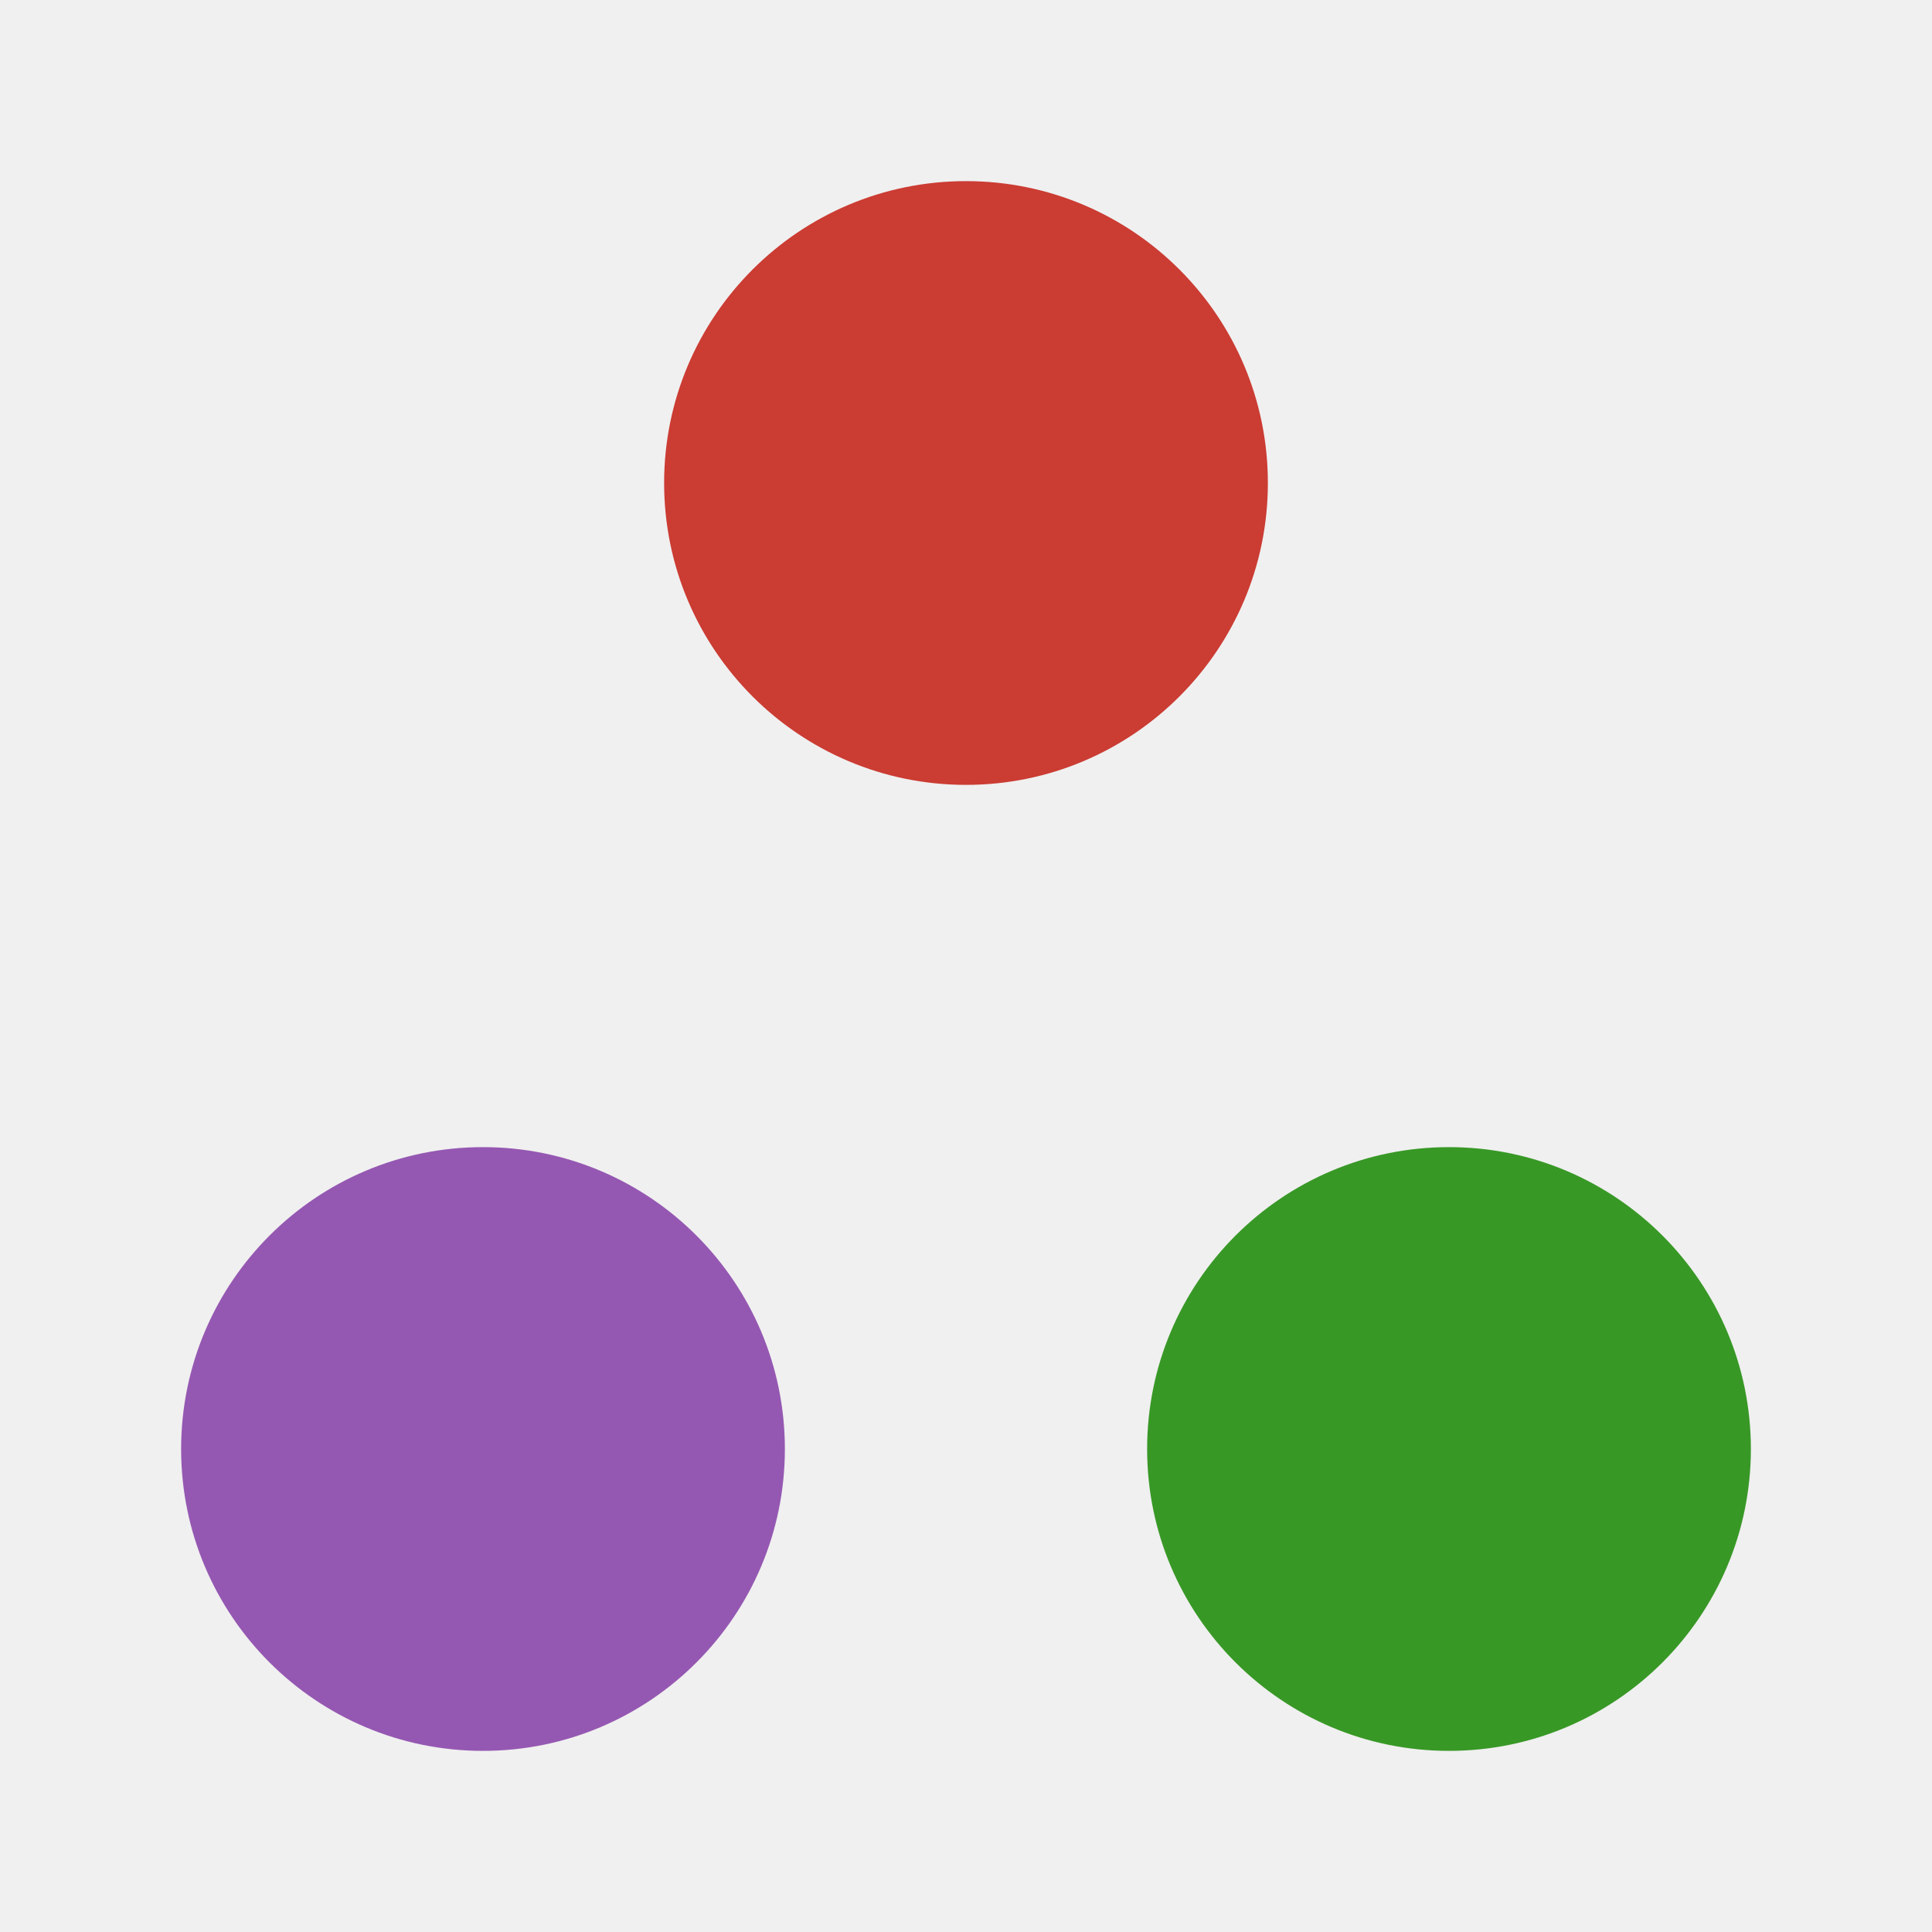
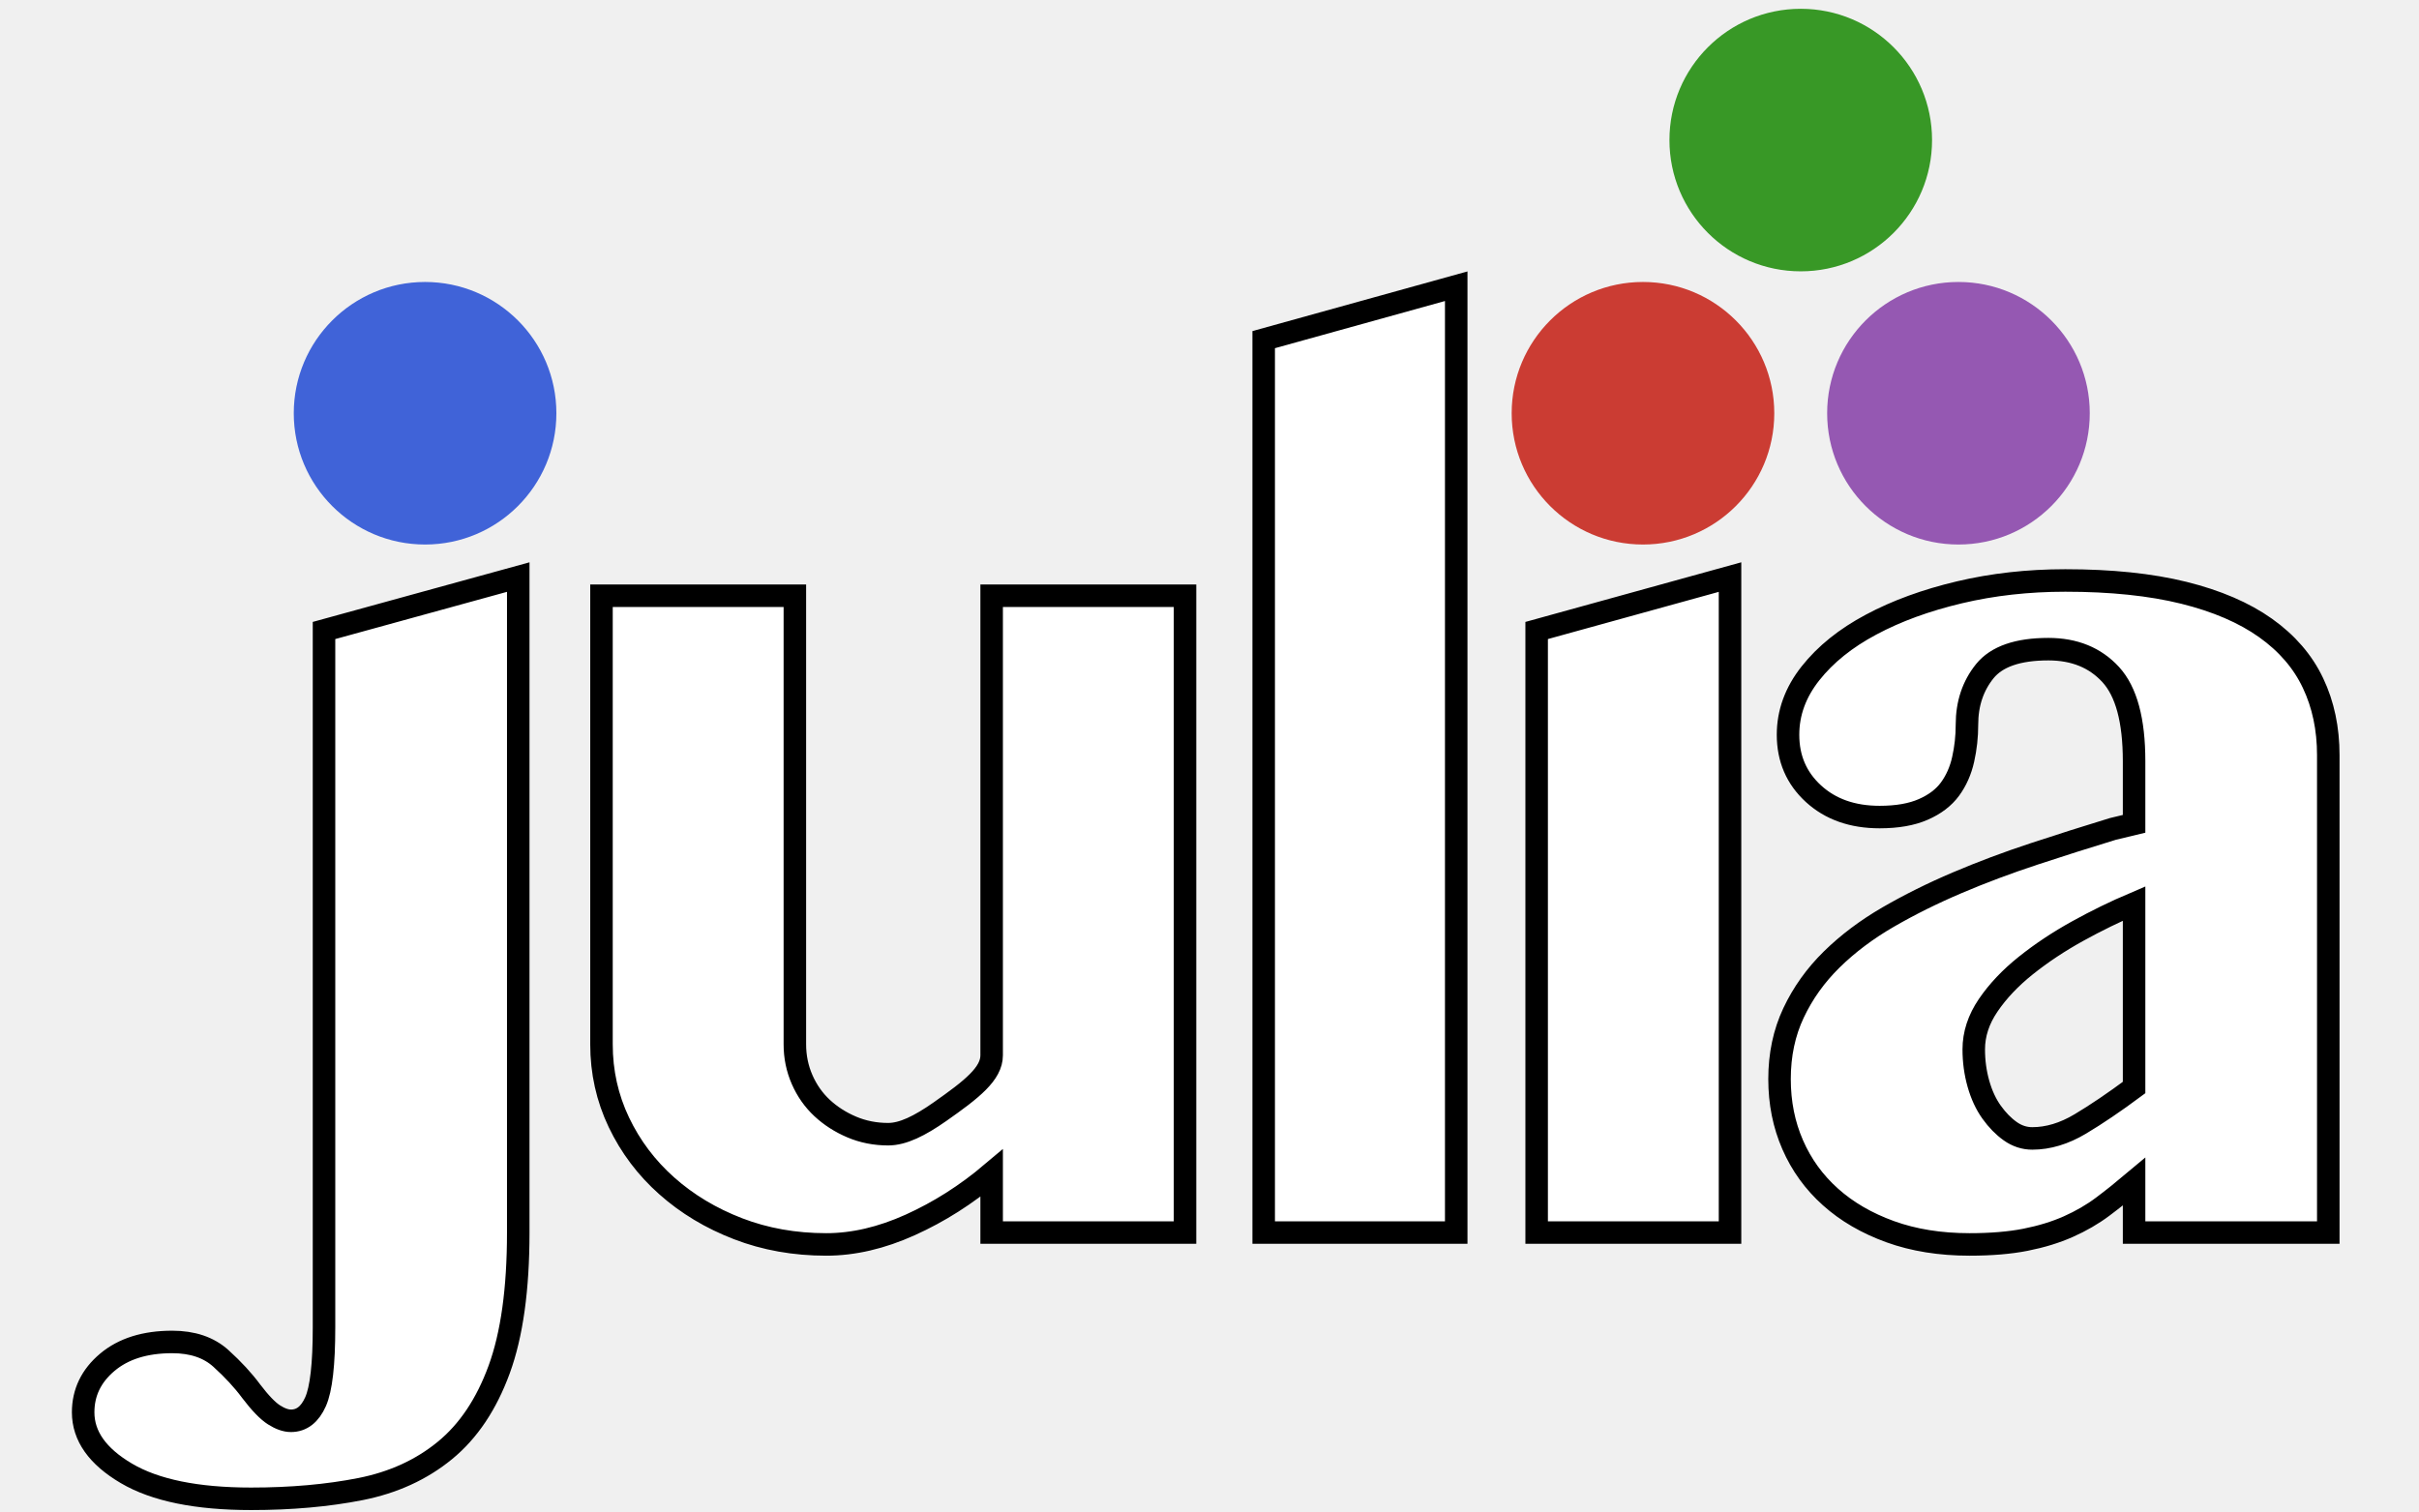
- <svg xmlns="http://www.w3.org/2000/svg" viewBox="0 0 128 128" role="img" aria-label="Julia logo">
-   <circle cx="64" cy="32" r="20" fill="#cb3c33" />
-   <circle cx="32" cy="96" r="20" fill="#9558b2" />
-   <circle cx="96" cy="96" r="20" fill="#389826" />
+ <svg xmlns="http://www.w3.org/2000/svg" width="320pt" height="200pt" viewBox="0 0 320 201.5" version="1.1">
+   <g id="surface61">
+     <path style=" stroke:black;stroke-width:3;fill-rule:nonzero;fill:white;fill-opacity:1;" d="M 67.871 164.312 C 67.871 171.848 67.023 177.934 65.328 182.566 C 63.633 187.203 61.223 190.801 58.094 193.363 C 54.969 195.926 51.219 197.641 46.848 198.508 C 42.477 199.371 37.613 199.805 32.266 199.805 C 25.027 199.805 19.488 198.676 15.648 196.414 C 11.805 194.152 9.883 191.441 9.883 188.273 C 9.883 185.637 10.953 183.414 13.102 181.605 C 15.25 179.797 18.133 178.895 21.75 178.895 C 24.465 178.895 26.633 179.629 28.25 181.098 C 29.871 182.566 31.211 184.02 32.266 185.449 C 33.469 187.031 34.488 188.086 35.316 188.613 C 36.145 189.141 36.898 189.406 37.578 189.406 C 39.008 189.406 40.102 188.559 40.855 186.863 C 41.609 185.168 41.984 181.871 41.984 176.973 L 41.984 84.051 L 67.871 76.93 Z M 104.738 79.414 L 104.738 139.215 C 104.738 140.875 105.059 142.438 105.699 143.906 C 106.34 145.375 107.227 146.641 108.355 147.695 C 109.488 148.75 110.805 149.598 112.312 150.238 C 113.82 150.879 115.441 151.199 117.176 151.199 C 119.133 151.199 121.359 150.102 124.07 148.203 C 128.363 145.195 130.965 143.129 130.965 140.684 C 130.965 140.098 130.965 79.414 130.965 79.414 L 156.738 79.414 L 156.738 164.312 L 130.965 164.312 L 130.965 156.398 C 127.574 159.262 123.957 161.559 120.113 163.293 C 116.27 165.027 112.539 165.895 108.922 165.895 C 104.703 165.895 100.781 165.195 97.164 163.801 C 93.547 162.406 90.383 160.504 87.672 158.094 C 84.957 155.684 82.828 152.855 81.281 149.613 C 79.738 146.375 78.965 142.906 78.965 139.215 L 78.965 79.414 Z M 192.883 164.312 L 167.223 164.312 L 167.223 45.277 L 192.883 38.156 Z M 203.602 84.051 L 229.375 76.93 L 229.375 164.312 L 203.602 164.312 Z M 283.227 120.449 C 280.738 121.508 278.23 122.73 275.707 124.125 C 273.184 125.52 270.883 127.047 268.812 128.703 C 266.738 130.359 265.062 132.133 263.781 134.016 C 262.5 135.898 261.859 137.859 261.859 139.895 C 261.859 141.477 262.066 143.004 262.48 144.473 C 262.895 145.941 263.48 147.203 264.234 148.258 C 264.988 149.312 265.816 150.16 266.723 150.801 C 267.625 151.441 268.605 151.762 269.66 151.762 C 271.77 151.762 273.898 151.121 276.047 149.84 C 278.195 148.559 280.586 146.941 283.227 144.98 Z M 309.109 164.312 L 283.227 164.312 L 283.227 157.527 C 281.793 158.734 280.398 159.848 279.043 160.863 C 277.688 161.879 276.16 162.766 274.465 163.52 C 272.77 164.273 270.867 164.855 268.754 165.273 C 266.645 165.688 264.156 165.895 261.297 165.895 C 257.375 165.895 253.852 165.328 250.727 164.199 C 247.598 163.066 244.941 161.523 242.758 159.562 C 240.57 157.605 238.895 155.285 237.727 152.609 C 236.559 149.938 235.973 147.016 235.973 143.852 C 235.973 140.609 236.594 137.672 237.84 135.031 C 239.082 132.395 240.777 130.023 242.926 127.91 C 245.074 125.801 247.578 123.918 250.441 122.258 C 253.305 120.602 256.379 119.074 259.656 117.68 C 262.934 116.285 266.344 115.008 269.887 113.84 C 273.426 112.672 276.934 111.559 280.398 110.504 L 283.227 109.824 L 283.227 101.461 C 283.227 96.035 282.188 92.191 280.117 89.93 C 278.043 87.668 275.273 86.539 271.809 86.539 C 267.738 86.539 264.91 87.52 263.328 89.477 C 261.746 91.438 260.953 93.809 260.953 96.598 C 260.953 98.18 260.785 99.727 260.445 101.234 C 260.109 102.742 259.523 104.059 258.695 105.191 C 257.867 106.32 256.68 107.227 255.133 107.902 C 253.59 108.582 251.648 108.922 249.312 108.922 C 245.695 108.922 242.758 107.883 240.496 105.812 C 238.234 103.738 237.105 101.121 237.105 97.953 C 237.105 95.016 238.102 92.285 240.098 89.762 C 242.098 87.234 244.789 85.066 248.184 83.262 C 251.574 81.449 255.492 80.02 259.938 78.965 C 264.383 77.91 269.094 77.383 274.066 77.383 C 280.172 77.383 285.43 77.93 289.84 79.02 C 294.246 80.113 297.883 81.676 300.746 83.711 C 303.609 85.746 305.719 88.195 307.074 91.059 C 308.434 93.922 309.109 97.129 309.109 100.668 Z " />
+     <path style=" stroke:none;fill-rule:nonzero;fill:rgb(79.6%,23.5%,20%);fill-opacity:1;" d="M 235.273 55.09 C 235.273 64.758 227.438 72.59 217.773 72.59 C 208.105 72.59 200.273 64.758 200.273 55.09 C 200.273 45.426 208.105 37.59 217.773 37.59 C 227.438 37.59 235.273 45.426 235.273 55.09 " />
+     <path style=" stroke:none;fill-rule:nonzero;fill:rgb(25.1%,38.8%,84.7%);fill-opacity:1;" d="M 72.953 55.09 C 72.953 64.758 65.117 72.59 55.453 72.59 C 45.789 72.59 37.953 64.758 37.953 55.09 C 37.953 45.426 45.789 37.59 55.453 37.59 C 65.117 37.59 72.953 45.426 72.953 55.09 " />
+     <path style=" stroke:none;fill-rule:nonzero;fill:rgb(58.4%,34.5%,69.8%);fill-opacity:1;" d="M 277.32 55.09 C 277.32 64.758 269.484 72.59 259.82 72.59 C 250.156 72.59 242.32 64.758 242.32 55.09 C 242.32 45.426 250.156 37.59 259.82 37.59 C 269.484 37.59 277.32 45.426 277.32 55.09 " />
+     <path style=" stroke:none;fill-rule:nonzero;fill:rgb(22%,59.6%,14.9%);fill-opacity:1;" d="M 256.301 18.672 C 256.301 28.336 248.465 36.172 238.801 36.172 C 229.133 36.172 221.301 28.336 221.301 18.672 C 221.301 9.008 229.133 1.172 238.801 1.172 C 248.465 1.172 256.301 9.008 256.301 18.672 " />
+   </g>
</svg>
